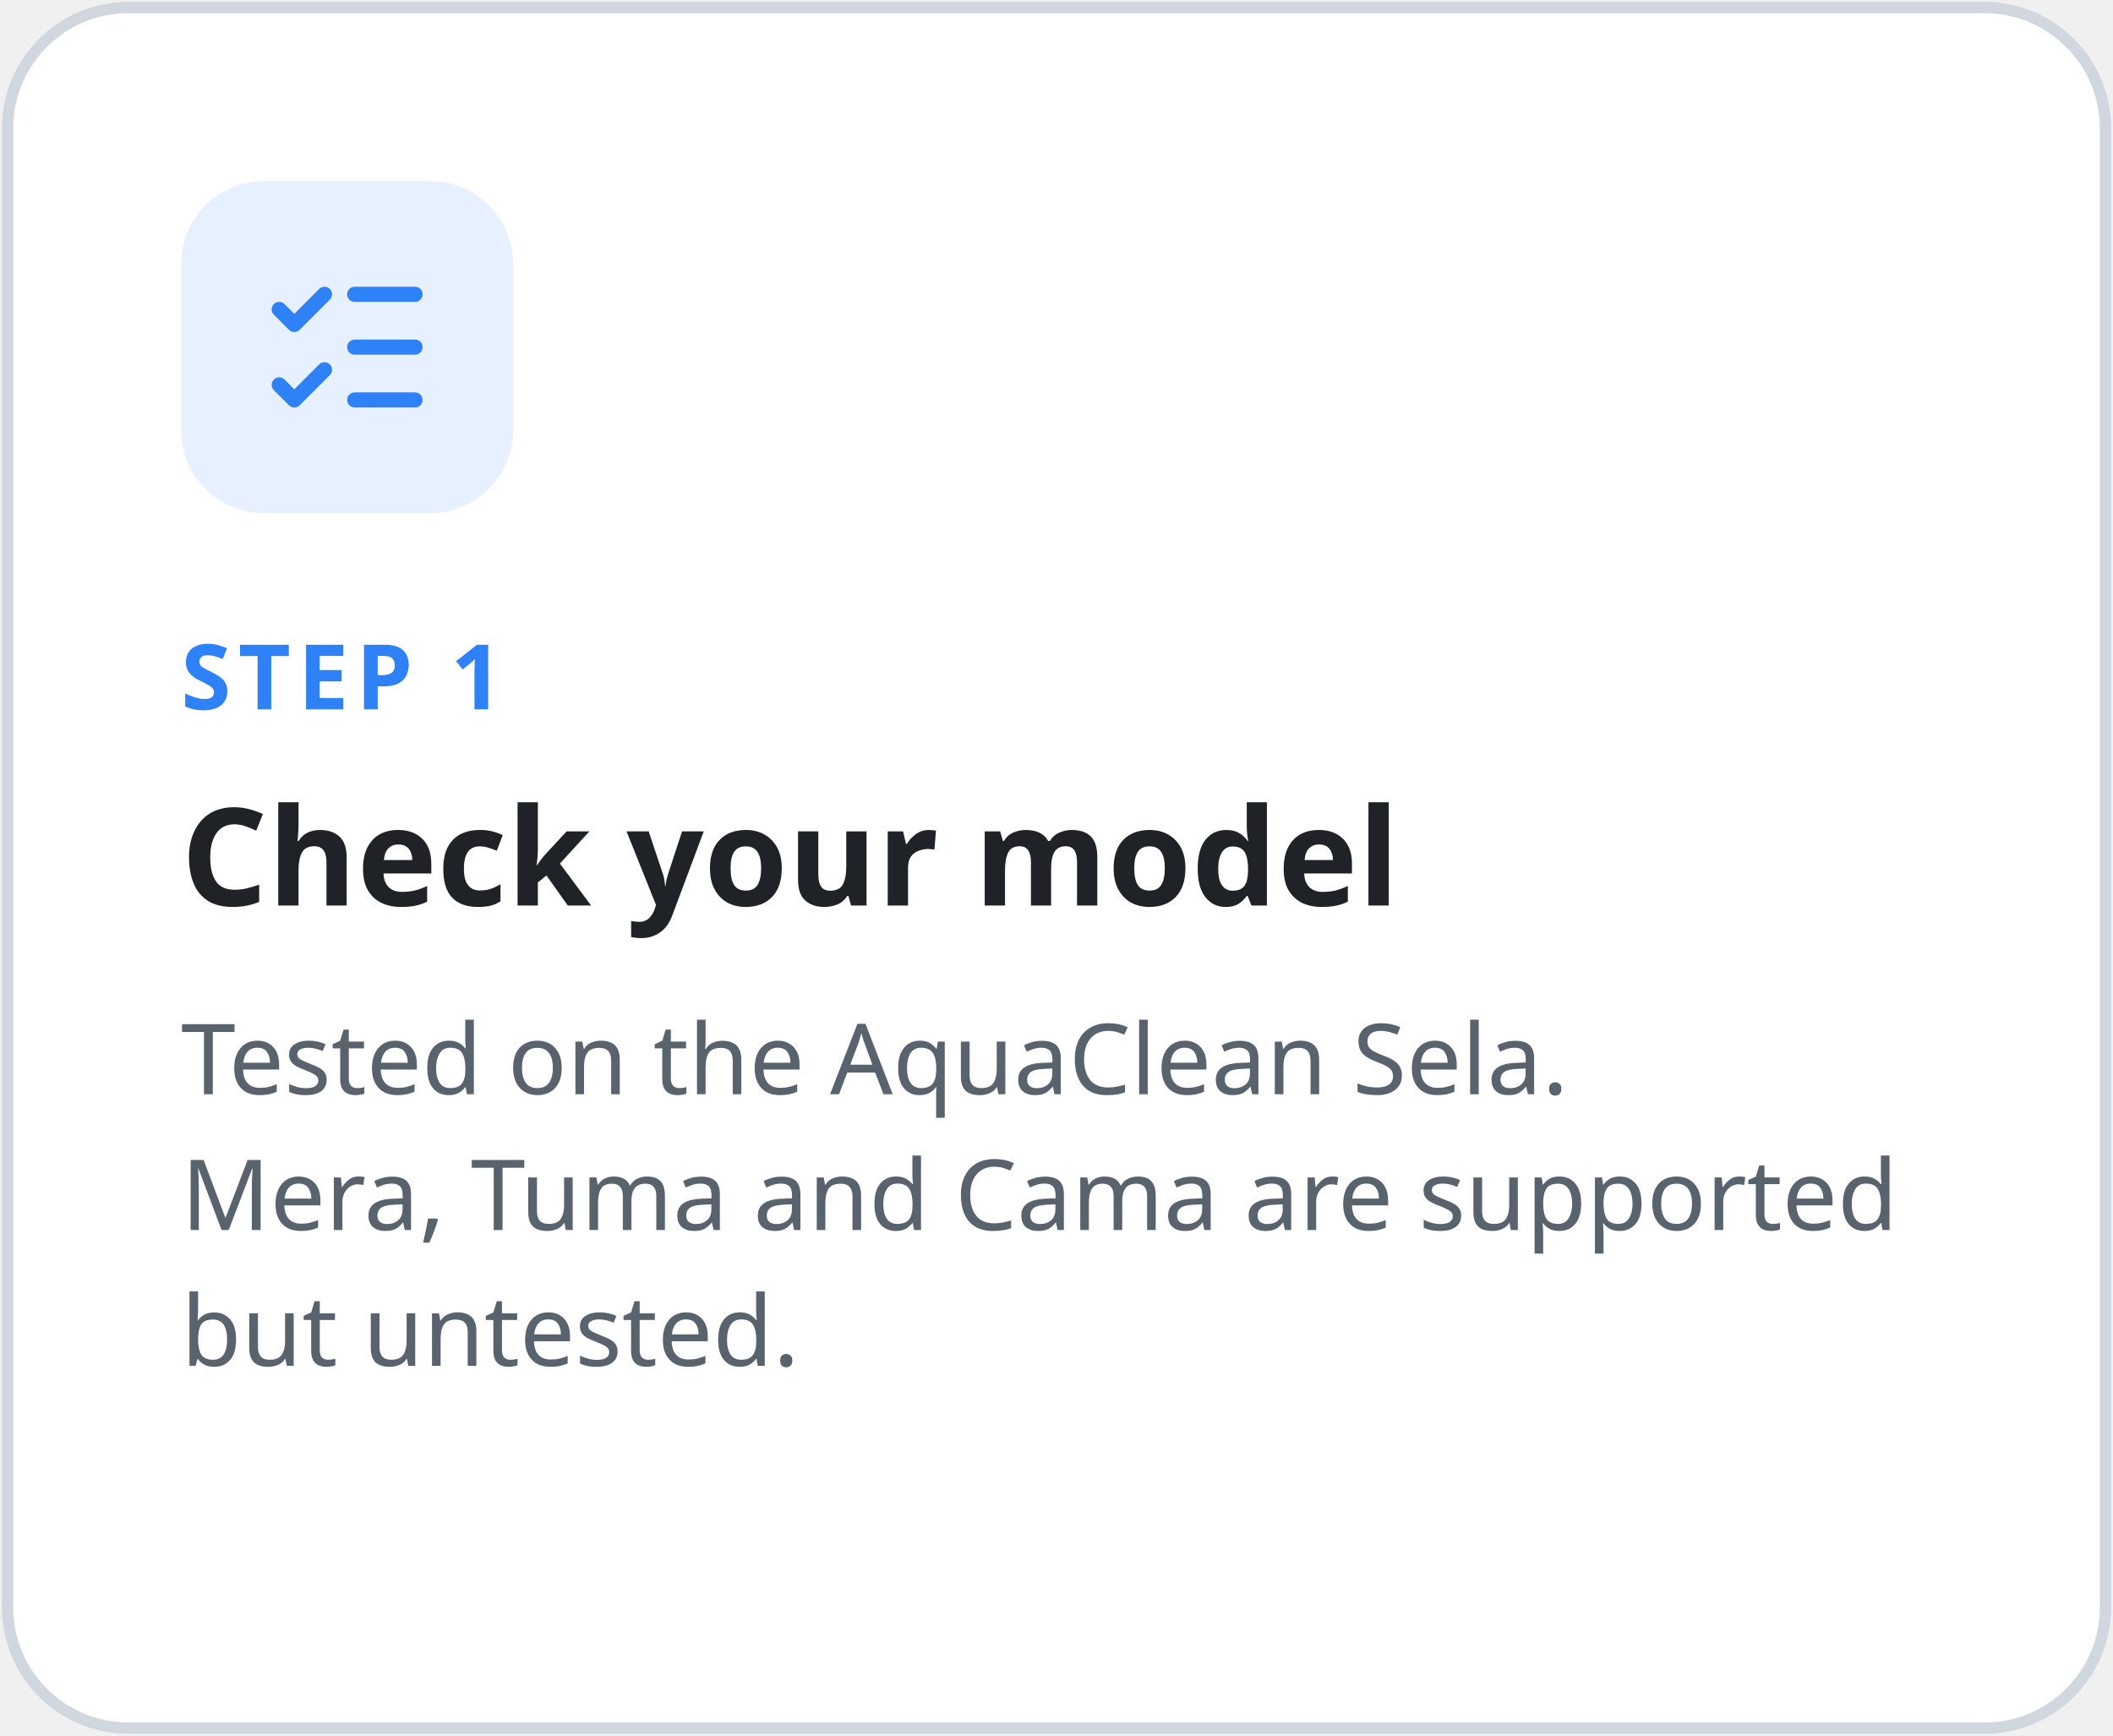
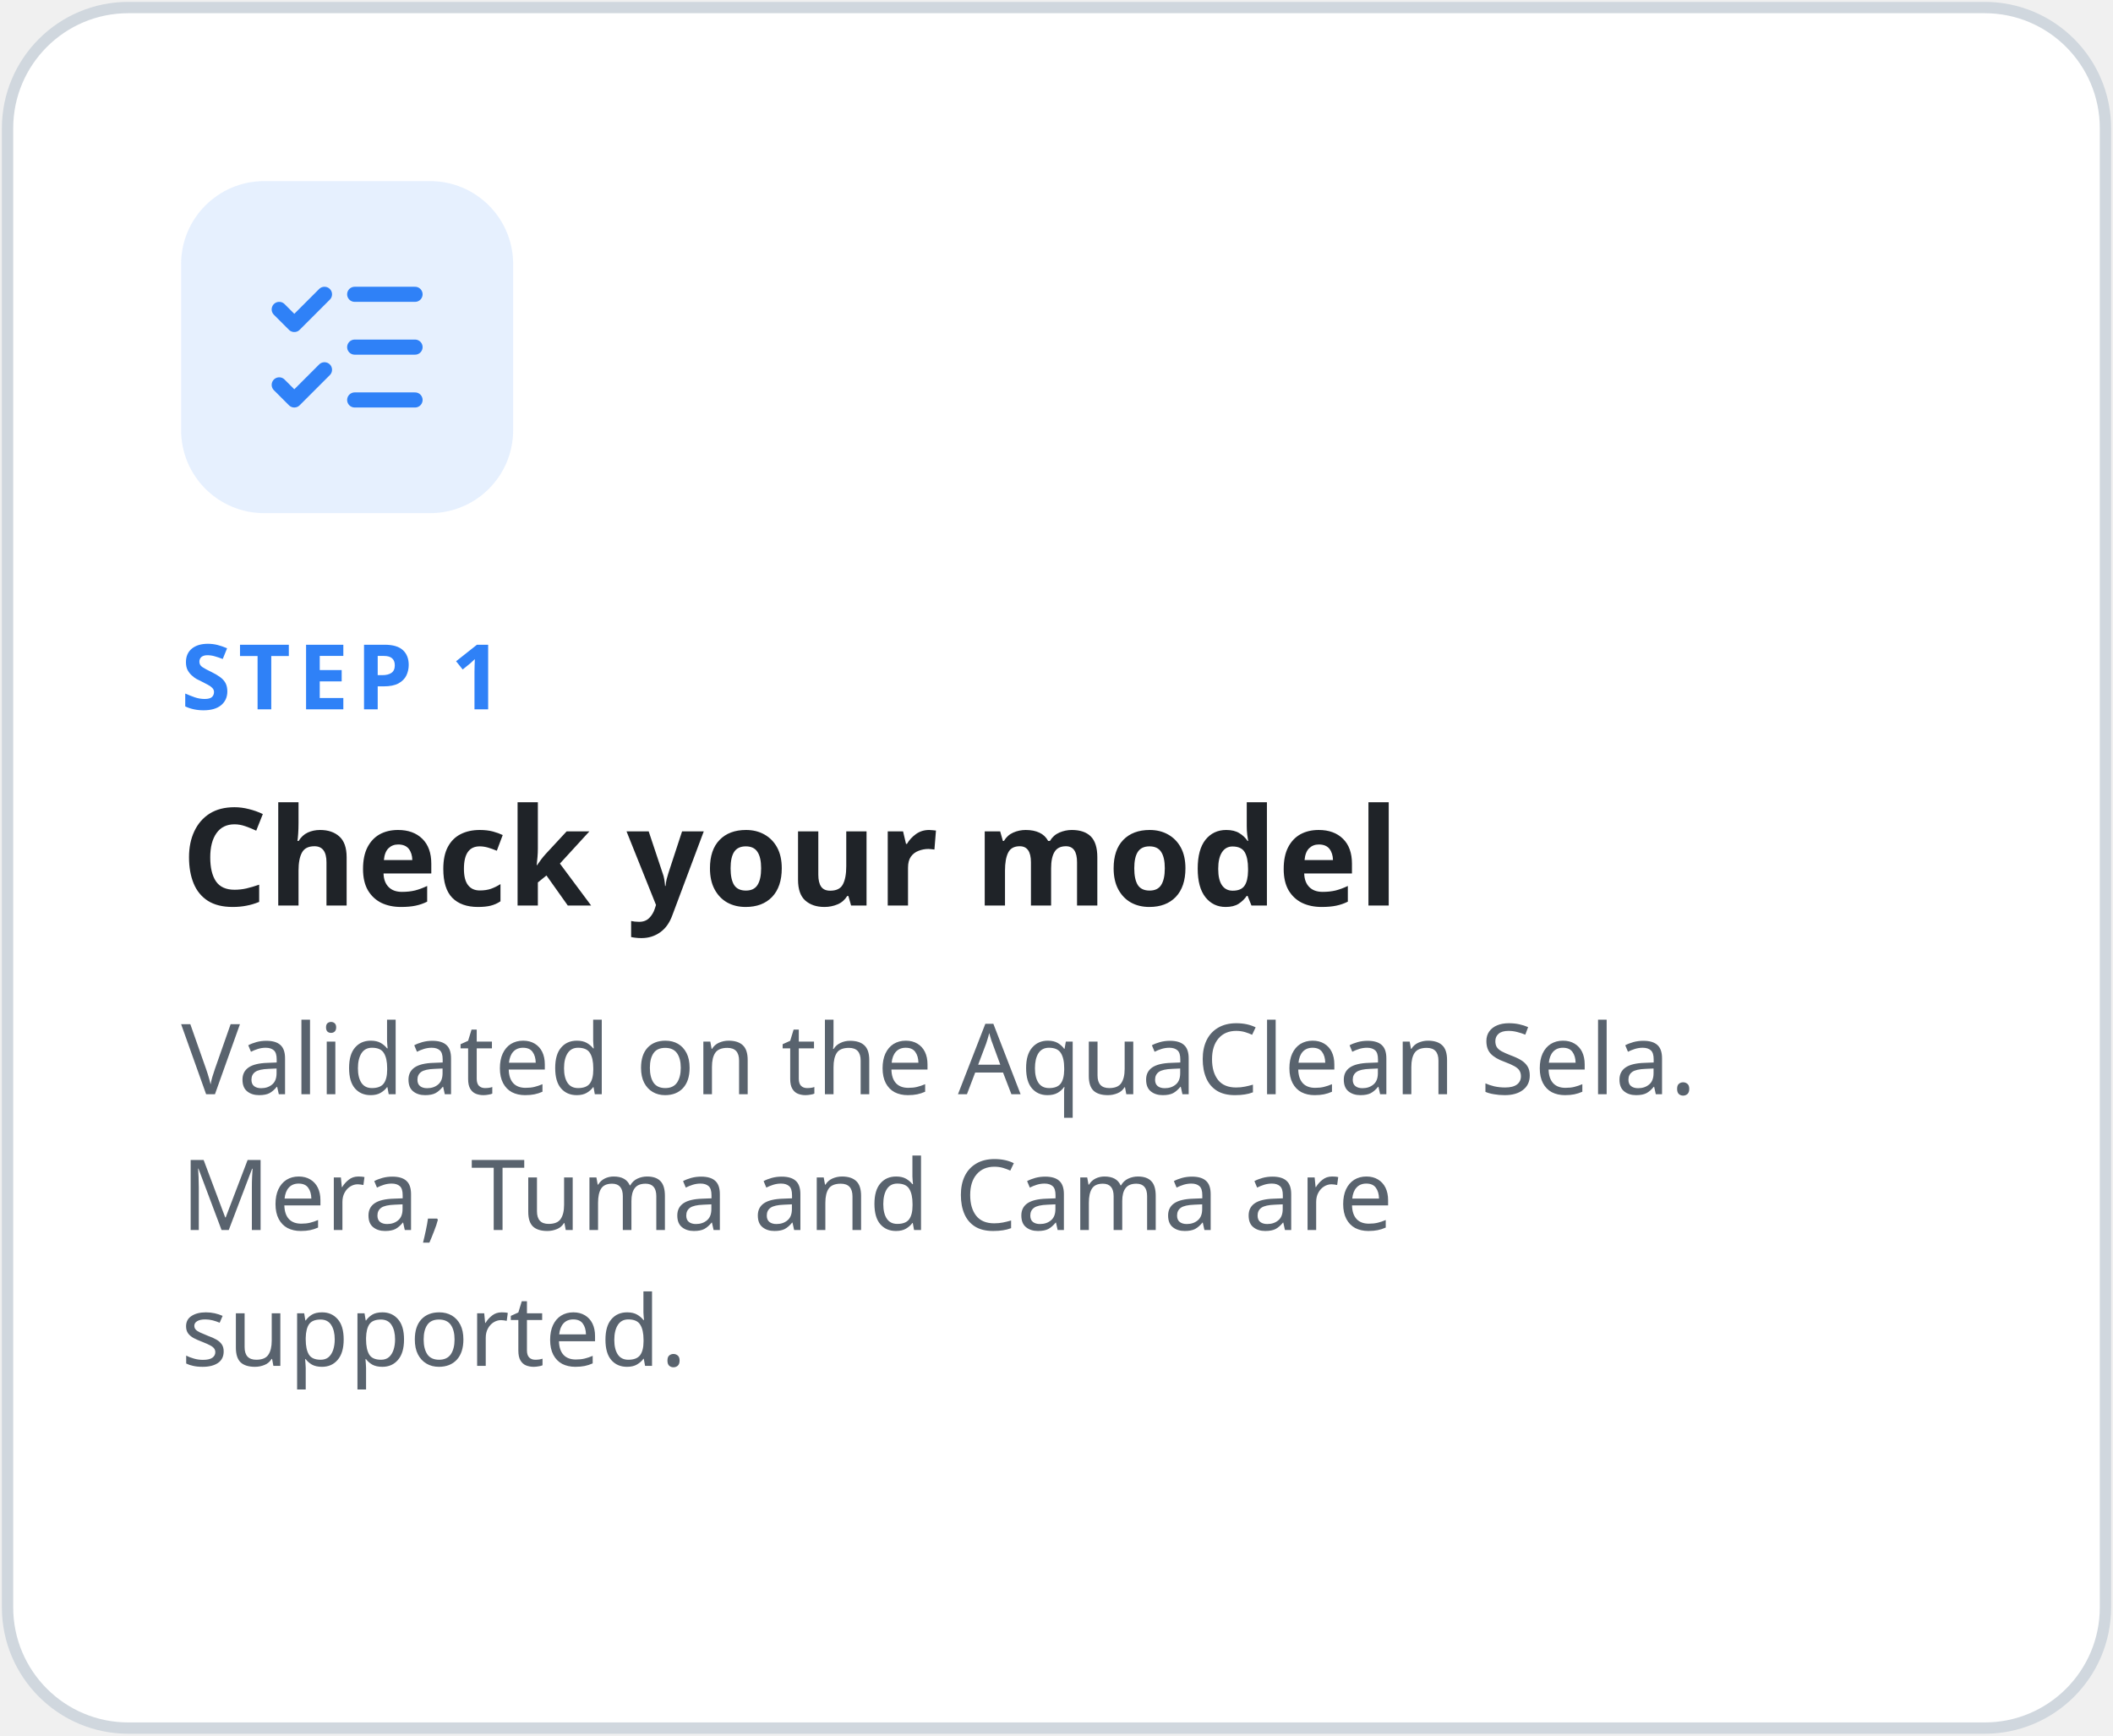
<svg xmlns="http://www.w3.org/2000/svg" width="280" height="230" viewBox="0 0 280 230" role="img" aria-label="Step 1: Check your model">
  <style>
    .box   { fill:#ffffff; stroke:#d0d7de; }
    .chip  { fill:#2f81f7; fill-opacity:.12; }
    .icon  { stroke:#2f81f7; }
    .sub   { font:600 12px -apple-system,BlinkMacSystemFont,'Segoe UI','Noto Sans',Helvetica,Arial,sans-serif; letter-spacing:.08em; fill:#2f81f7; }
    .title { font:700 18px -apple-system,BlinkMacSystemFont,'Segoe UI','Noto Sans',Helvetica,Arial,sans-serif; fill:#1f2328; }
    .text  { font:400 13px -apple-system,BlinkMacSystemFont,'Segoe UI','Noto Sans',Helvetica,Arial,sans-serif; fill:#59636e; }
    @media (prefers-color-scheme: dark) {
      .box   { fill:#0d1117; stroke:#3d444d; }
      .chip  { fill-opacity:.22; }
      .title { fill:#f0f6fc; }
      .text  { fill:#9198a1; }
    }
  </style>
  <rect class="box" x="1" y="1" width="278" height="228" rx="16" stroke-width="1.5" />
  <rect class="chip" x="24" y="24" width="44" height="44" rx="11" />
  <g class="icon" transform="translate(34 34)" fill="none" stroke-width="2" stroke-linecap="round" stroke-linejoin="round">
    <path d="M13 5h8" />
    <path d="M13 12h8" />
    <path d="M13 19h8" />
    <path d="m3 17 2 2 4-4" />
    <path d="m3 7 2 2 4-4" />
  </g>
  <text x="24" y="94" class="sub">STEP 1</text>
  <text x="24" y="120" class="title">Check your model</text>
-   <text x="24" y="145" class="text">Tested on the AquaClean Sela.</text>
-   <text x="24" y="163" class="text">Mera, Tuma and Cama are supported</text>
-   <text x="24" y="181" class="text">but untested.</text>
+   <text x="24" y="145" class="text">Validated on the AquaClean Sela.</text>
+   <text x="24" y="163" class="text">Mera, Tuma and Cama are</text>
+   <text x="24" y="181" class="text">supported.</text>
</svg>
